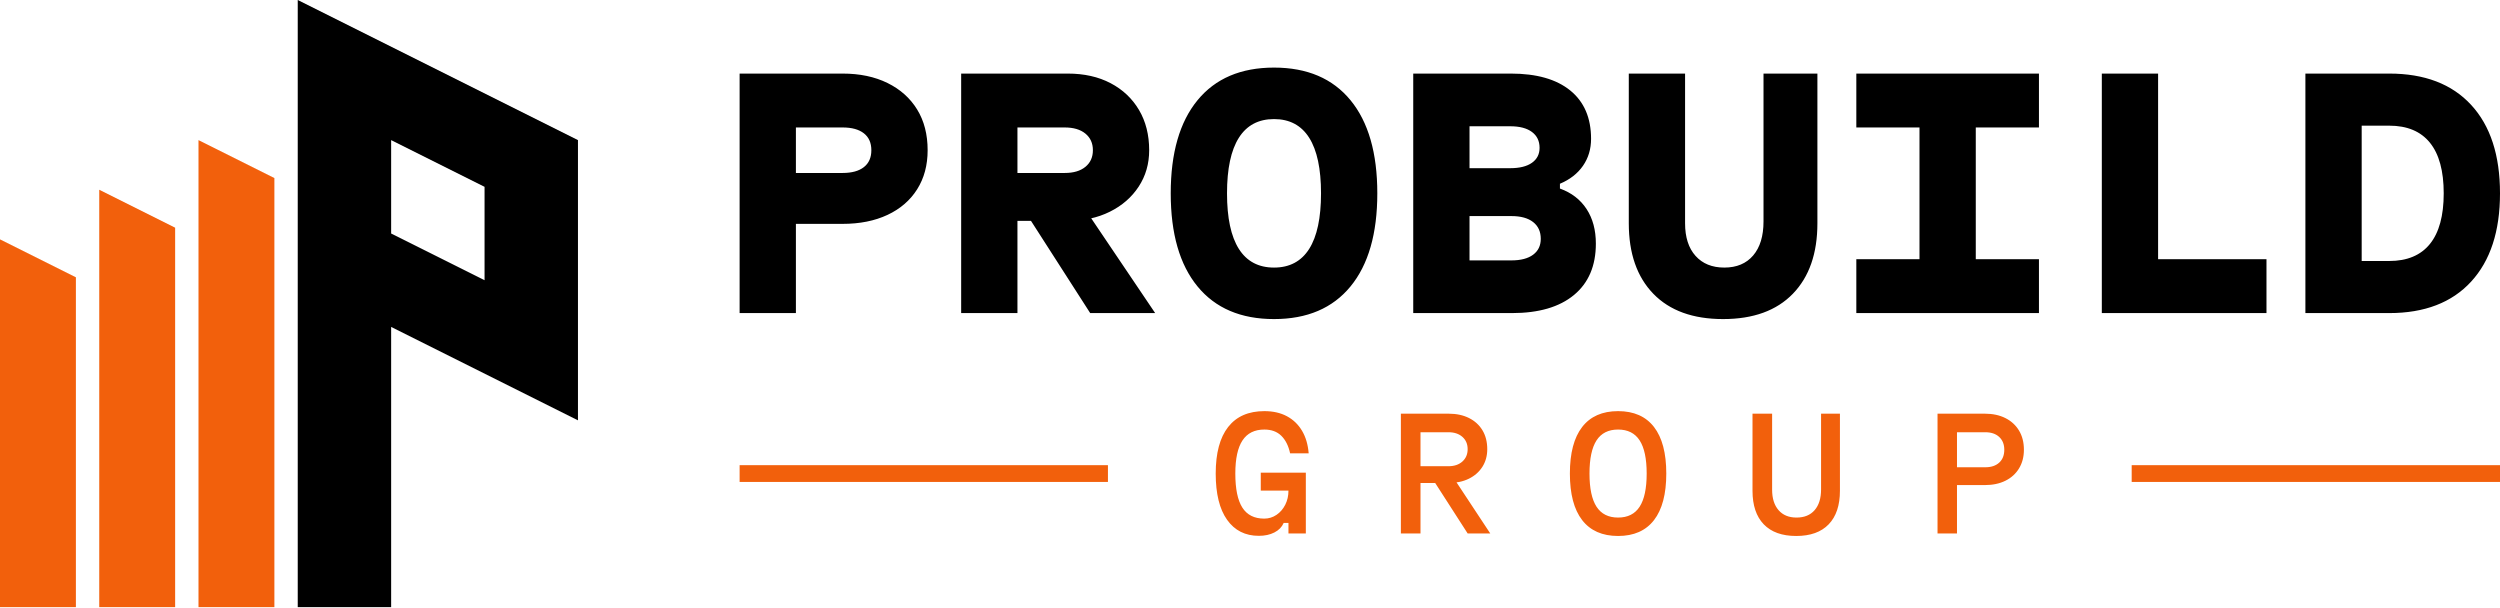
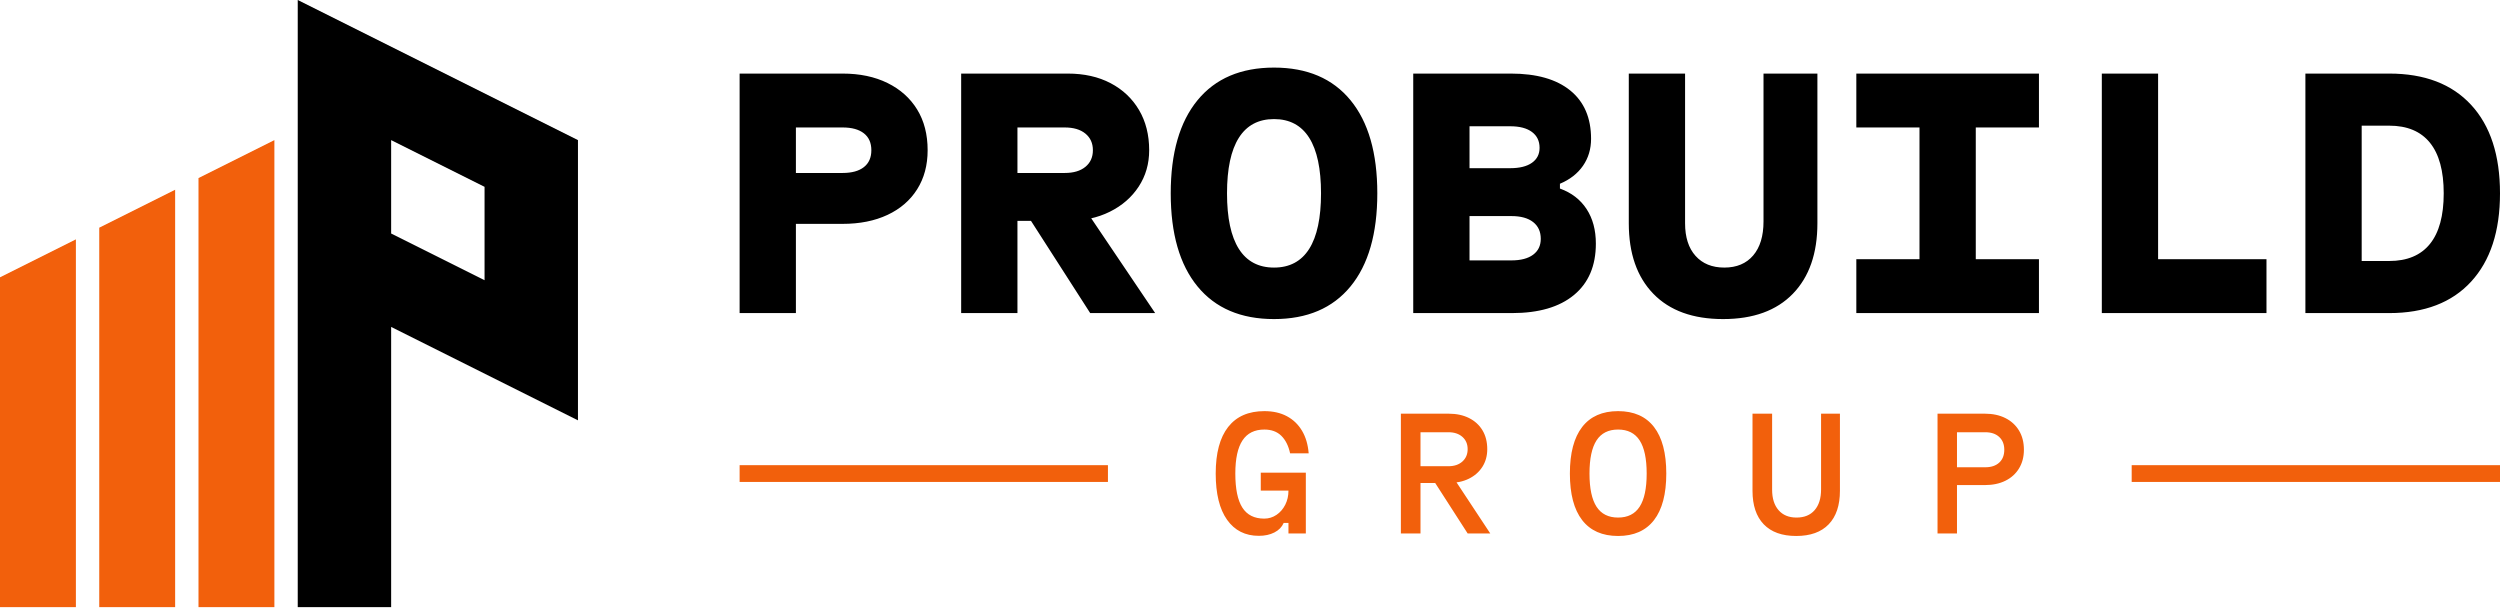
<svg xmlns="http://www.w3.org/2000/svg" viewBox="0 0 417.523 101.376" width="417.523" height="101.376" role="img" aria-label="ProBuild Group">
  <g transform="translate(0 0) scale(0.975) translate(-5 -8)">
    <g fill="#F2600C">
-       <path d="M5 49L18 55.5V112H5Z" />
-       <path d="M22 40.5L35 47V112H22Z" />
-       <path d="M39 32L52 38.5V112H39Z" />
+       <path d="M5 55.5L18 49V112H5Z" />
+       <path d="M22 47L35 40.5V112H22Z" />
+       <path d="M39 38.5L52 32V112H39Z" />
    </g>
    <path fill="#000000" fill-rule="evenodd" d="M56 8L104 32V80L72 64V112H56Z M72 32L88 40V56L72 48Z" />
  </g>
  <path fill="#000000" d="M123.523 52.288V12.288H140.723Q145.023 12.288 148.223 13.863Q151.423 15.438 153.173 18.288Q154.923 21.138 154.923 25.088Q154.923 28.838 153.173 31.613Q151.423 34.388 148.223 35.888Q145.023 37.388 140.723 37.388H132.923V52.288ZM132.923 28.888H140.723Q143.023 28.888 144.273 27.913Q145.523 26.938 145.523 25.088Q145.523 23.238 144.273 22.263Q143.023 21.288 140.723 21.288H132.923ZM160.523 52.288V12.288H178.323Q182.423 12.288 185.473 13.888Q188.523 15.488 190.223 18.363Q191.923 21.238 191.923 25.088Q191.923 28.488 190.173 31.163Q188.423 33.838 185.348 35.363Q182.273 36.888 178.323 36.888H169.923V52.288ZM182.073 52.288 171.223 35.388H181.523L192.923 52.288ZM169.923 28.888H177.823Q180.023 28.888 181.273 27.863Q182.523 26.838 182.523 25.088Q182.523 23.338 181.273 22.313Q180.023 21.288 177.823 21.288H169.923ZM212.773 53.288Q204.473 53.288 199.998 47.838Q195.523 42.388 195.523 32.288Q195.523 22.188 199.998 16.738Q204.473 11.288 212.773 11.288Q221.073 11.288 225.548 16.738Q230.023 22.188 230.023 32.288Q230.023 42.388 225.548 47.838Q221.073 53.288 212.773 53.288ZM212.773 44.688Q216.673 44.688 218.648 41.563Q220.623 38.438 220.623 32.288Q220.623 26.138 218.648 23.013Q216.673 19.888 212.773 19.888Q208.873 19.888 206.898 23.013Q204.923 26.138 204.923 32.288Q204.923 38.438 206.898 41.563Q208.873 44.688 212.773 44.688ZM236.023 52.288V12.288H252.323Q258.773 12.288 262.248 15.113Q265.723 17.938 265.723 23.188Q265.723 25.738 264.373 27.688Q263.023 29.638 260.523 30.688V31.488Q263.423 32.538 264.973 34.913Q266.523 37.288 266.523 40.688Q266.523 46.238 262.873 49.263Q259.223 52.288 252.523 52.288ZM245.423 43.488H252.423Q254.773 43.488 256.048 42.538Q257.323 41.588 257.323 39.888Q257.323 38.088 256.048 37.088Q254.773 36.088 252.423 36.088H245.423ZM245.423 28.088H252.223Q254.573 28.088 255.848 27.188Q257.123 26.288 257.123 24.688Q257.123 22.988 255.848 22.038Q254.573 21.088 252.223 21.088H245.423ZM272.023 12.288H281.423V37.288Q281.423 40.788 283.173 42.738Q284.923 44.688 287.973 44.688Q291.073 44.688 292.798 42.663Q294.523 40.638 294.523 36.988V12.288H303.523V37.288Q303.523 44.838 299.423 49.063Q295.323 53.288 287.773 53.288Q280.223 53.288 276.123 49.063Q272.023 44.838 272.023 37.288ZM310.023 52.288V43.288H320.573V21.288H310.023V12.288H340.523V21.288H329.973V43.288H340.523V52.288ZM351.023 52.288V12.288H360.423V43.288H378.523V52.288ZM385.023 52.288V12.288H399.023Q407.873 12.288 412.698 17.513Q417.523 22.738 417.523 32.288Q417.523 41.788 412.698 47.038Q407.873 52.288 399.023 52.288ZM394.423 43.588H399.023Q403.523 43.588 405.823 40.738Q408.123 37.888 408.123 32.288Q408.123 26.688 405.823 23.838Q403.523 20.988 399.023 20.988H394.423Z" />
  <g fill="#F2600C">
    <rect x="123.523" y="77.688" width="61.513" height="2.8" />
    <rect x="356.01" y="77.688" width="61.513" height="2.8" />
    <path d="M210.235 89.488Q206.835 89.488 204.935 86.813Q203.035 84.138 203.035 79.088Q203.035 73.963 205.11 71.313Q207.185 68.663 211.16 68.663Q213.335 68.663 214.923 69.513Q216.51 70.363 217.448 71.938Q218.385 73.513 218.56 75.713H215.46Q215.06 73.838 213.998 72.788Q212.935 71.738 211.16 71.738Q208.71 71.738 207.51 73.55Q206.31 75.363 206.31 79.088Q206.31 82.938 207.485 84.776Q208.66 86.613 211.135 86.613Q212.26 86.613 213.185 85.988Q214.11 85.363 214.648 84.301Q215.185 83.238 215.185 81.938H210.56V78.938H218.085V89.088H215.185V87.338H214.385Q213.935 88.363 212.835 88.926Q211.735 89.488 210.235 89.488ZM233.96 89.088V69.088H241.935Q243.885 69.088 245.335 69.813Q246.785 70.538 247.585 71.863Q248.385 73.188 248.385 75.013Q248.385 76.688 247.573 77.963Q246.76 79.238 245.31 79.951Q243.86 80.663 241.935 80.663H237.235V89.088ZM245.11 89.088 239.335 80.113H242.96L248.885 89.088ZM237.235 77.863H241.91Q243.36 77.863 244.235 77.076Q245.11 76.288 245.11 75.013Q245.11 73.738 244.235 72.963Q243.36 72.188 241.91 72.188H237.235ZM270.235 89.513Q266.285 89.513 264.235 86.863Q262.185 84.213 262.185 79.088Q262.185 73.963 264.235 71.313Q266.285 68.663 270.235 68.663Q274.185 68.663 276.235 71.313Q278.285 73.963 278.285 79.088Q278.285 84.213 276.235 86.863Q274.185 89.513 270.235 89.513ZM270.235 86.438Q272.66 86.438 273.835 84.626Q275.01 82.813 275.01 79.088Q275.01 75.363 273.835 73.55Q272.66 71.738 270.235 71.738Q267.81 71.738 266.635 73.55Q265.46 75.363 265.46 79.088Q265.46 82.813 266.635 84.626Q267.81 86.438 270.235 86.438ZM292.685 69.088H295.96V81.788Q295.96 83.963 297.035 85.201Q298.11 86.438 300.035 86.438Q301.985 86.438 303.06 85.201Q304.135 83.963 304.135 81.738V69.088H307.285V81.963Q307.285 85.613 305.41 87.563Q303.535 89.513 299.985 89.513Q296.435 89.513 294.56 87.563Q292.685 85.613 292.685 81.963ZM323.585 89.088V69.088H331.485Q333.46 69.088 334.923 69.826Q336.385 70.563 337.198 71.913Q338.01 73.263 338.01 75.113Q338.01 76.888 337.198 78.226Q336.385 79.563 334.923 80.288Q333.46 81.013 331.485 81.013H326.835V89.088ZM326.835 78.038H331.56Q333.035 78.038 333.885 77.263Q334.735 76.488 334.735 75.113Q334.735 73.763 333.885 72.976Q333.035 72.188 331.56 72.188H326.835Z" />
  </g>
</svg>
